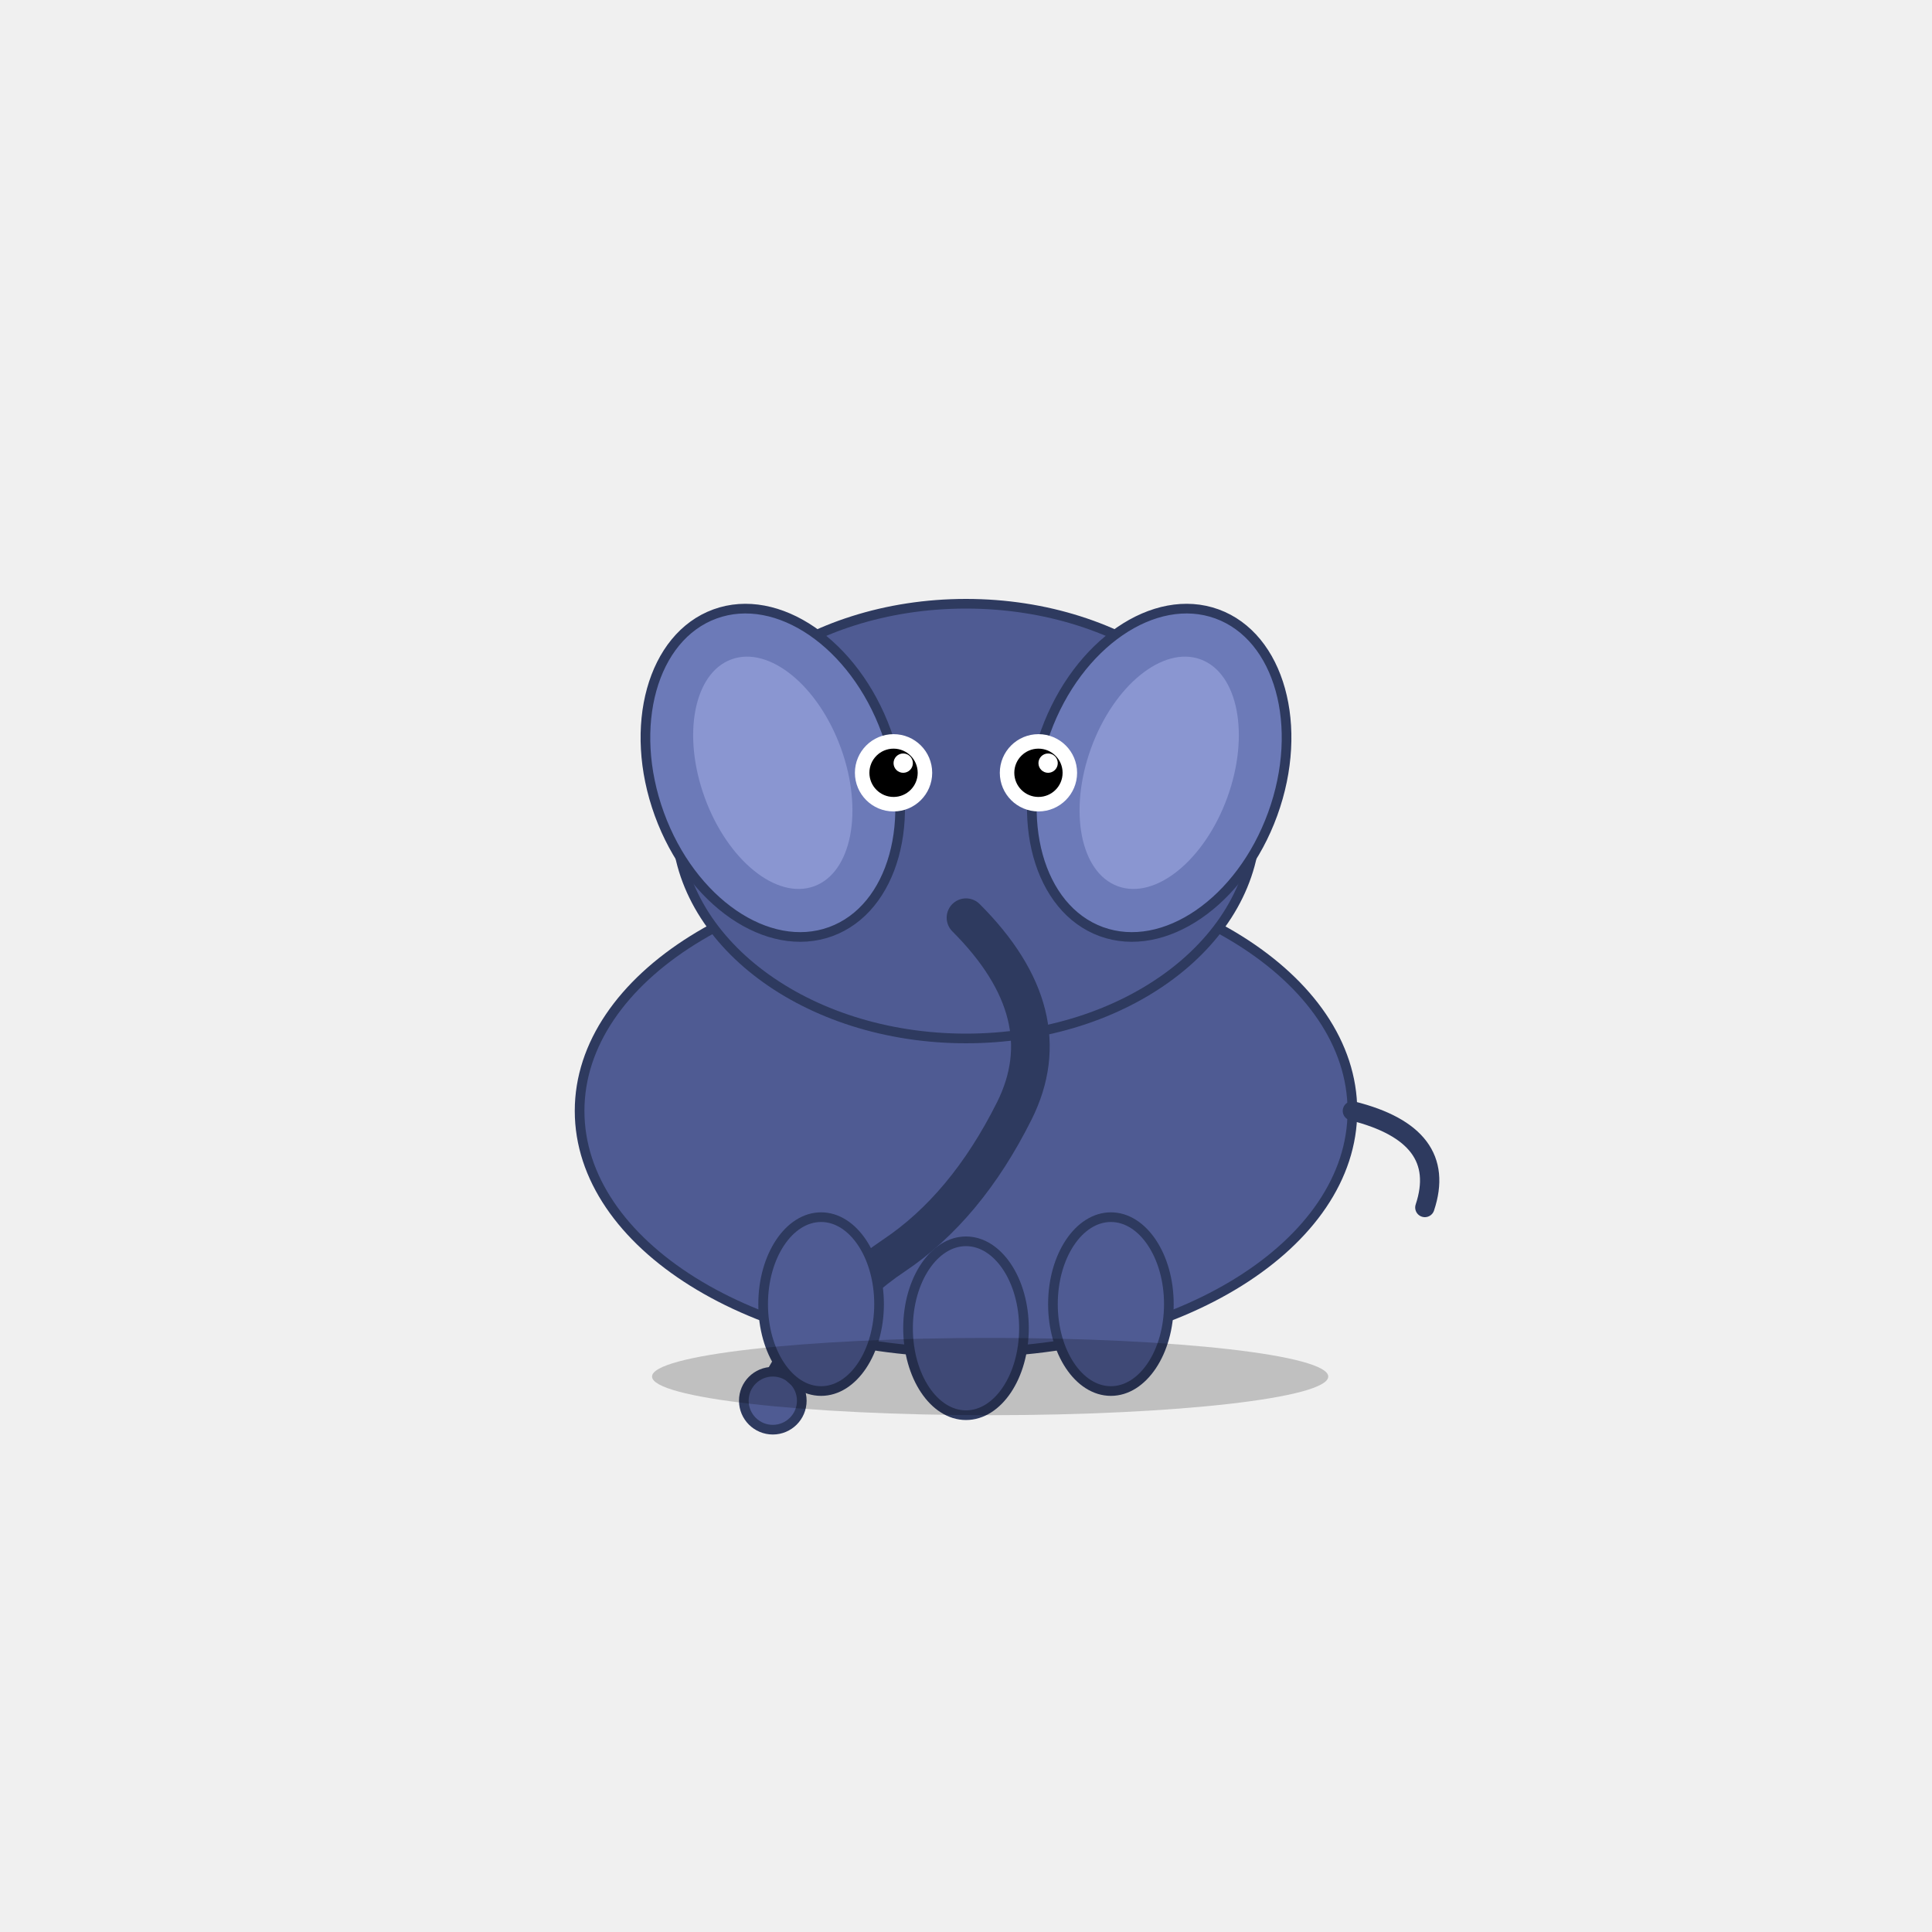
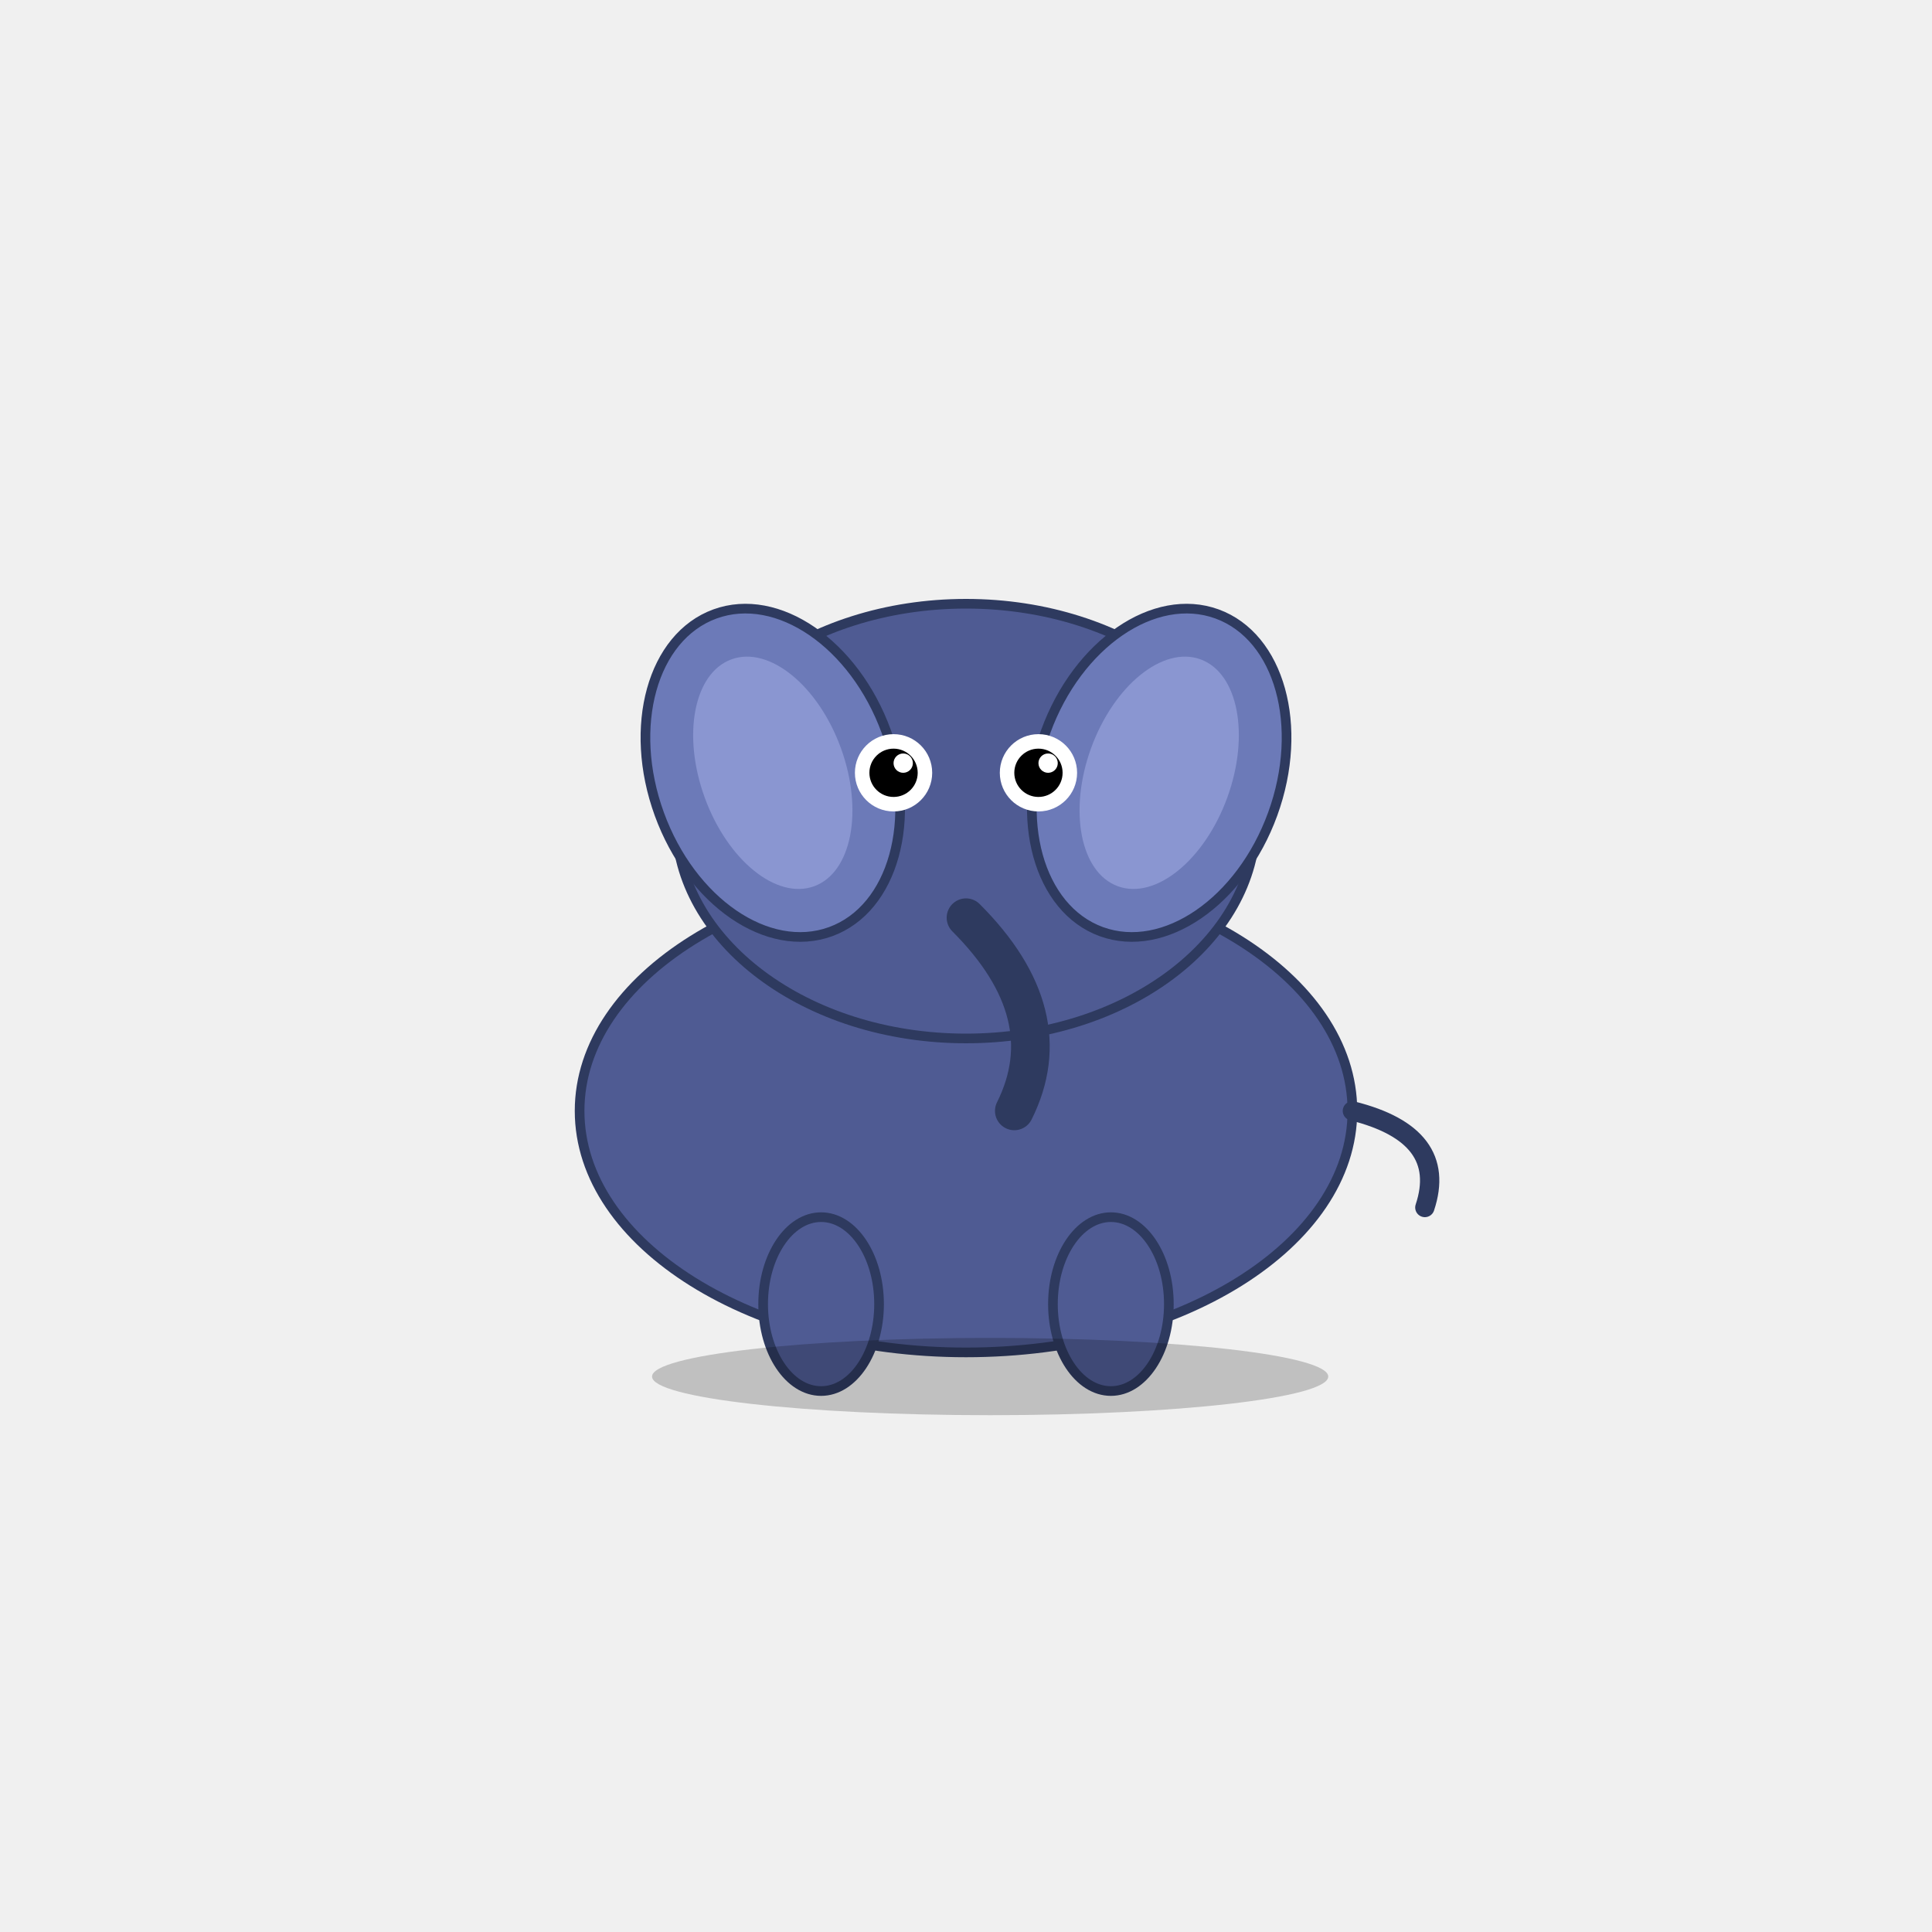
<svg xmlns="http://www.w3.org/2000/svg" width="40" height="40" viewBox="0 0 400 300">
  <ellipse cx="200" cy="180" rx="80" ry="50" fill="#4F5B93" stroke="#2E3A5F" stroke-width="2" />
  <ellipse cx="200" cy="120" rx="60" ry="45" fill="#4F5B93" stroke="#2E3A5F" stroke-width="2" />
  <ellipse cx="160" cy="110" rx="25" ry="35" fill="#6C7AB8" stroke="#2E3A5F" stroke-width="2" transform="rotate(-20 160 110)" />
  <ellipse cx="240" cy="110" rx="25" ry="35" fill="#6C7AB8" stroke="#2E3A5F" stroke-width="2" transform="rotate(20 240 110)" />
  <ellipse cx="160" cy="110" rx="15" ry="25" fill="#8A96D1" transform="rotate(-20 160 110)" />
  <ellipse cx="240" cy="110" rx="15" ry="25" fill="#8A96D1" transform="rotate(20 240 110)" />
-   <path d="M 200 140 Q 220 160 210 180 Q 200 200 185 210 Q 170 220 160 240" fill="none" stroke="#2E3A5F" stroke-width="8" stroke-linecap="round" />
-   <circle cx="160" cy="240" r="6" fill="#4F5B93" stroke="#2E3A5F" stroke-width="2" />
+   <path d="M 200 140 Q 220 160 210 180 Q 200 200" fill="none" stroke="#2E3A5F" stroke-width="8" stroke-linecap="round" />
  <circle cx="185" cy="110" r="8" fill="white" />
  <circle cx="215" cy="110" r="8" fill="white" />
  <circle cx="185" cy="110" r="5" fill="black" />
  <circle cx="215" cy="110" r="5" fill="black" />
  <circle cx="187" cy="108" r="2" fill="white" />
  <circle cx="217" cy="108" r="2" fill="white" />
  <ellipse cx="170" cy="220" rx="12" ry="18" fill="#4F5B93" stroke="#2E3A5F" stroke-width="2" />
-   <ellipse cx="200" cy="225" rx="12" ry="18" fill="#4F5B93" stroke="#2E3A5F" stroke-width="2" />
  <ellipse cx="230" cy="220" rx="12" ry="18" fill="#4F5B93" stroke="#2E3A5F" stroke-width="2" />
  <path d="M 280 180 Q 300 185 295 200" fill="none" stroke="#2E3A5F" stroke-width="4" stroke-linecap="round" />
  <ellipse cx="205" cy="235" rx="70" ry="8" fill="black" opacity="0.2" />
</svg>
